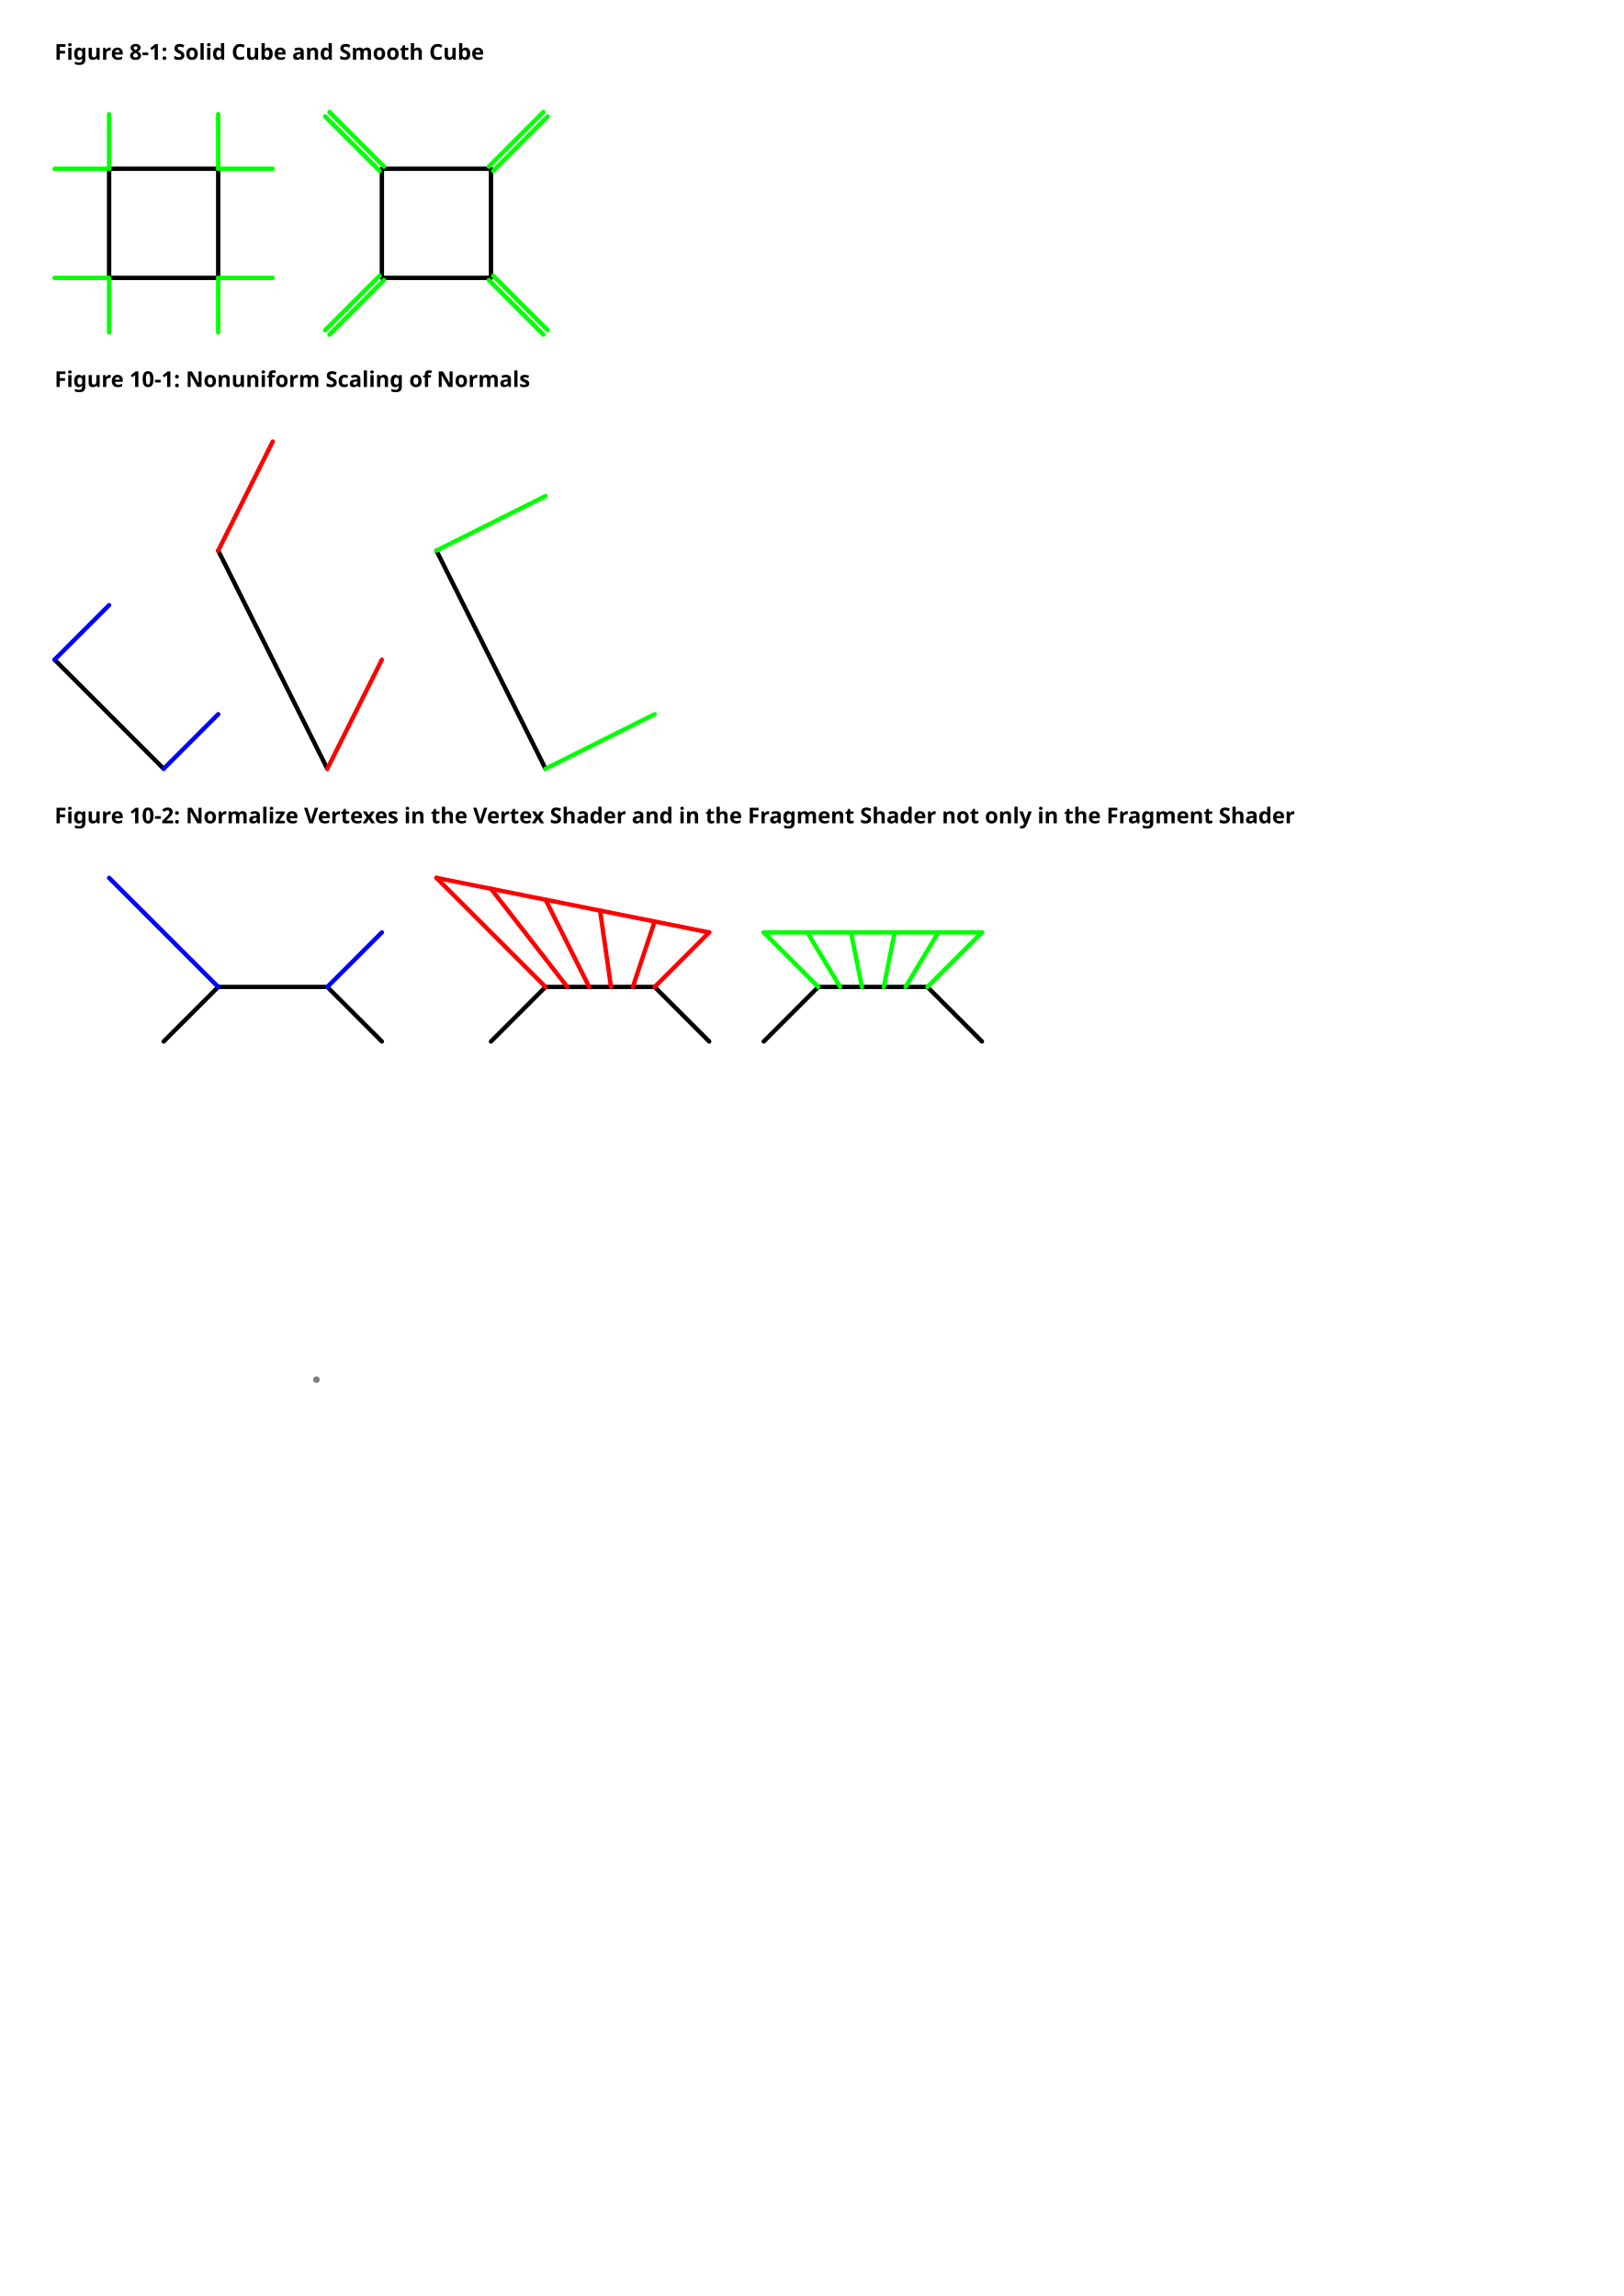
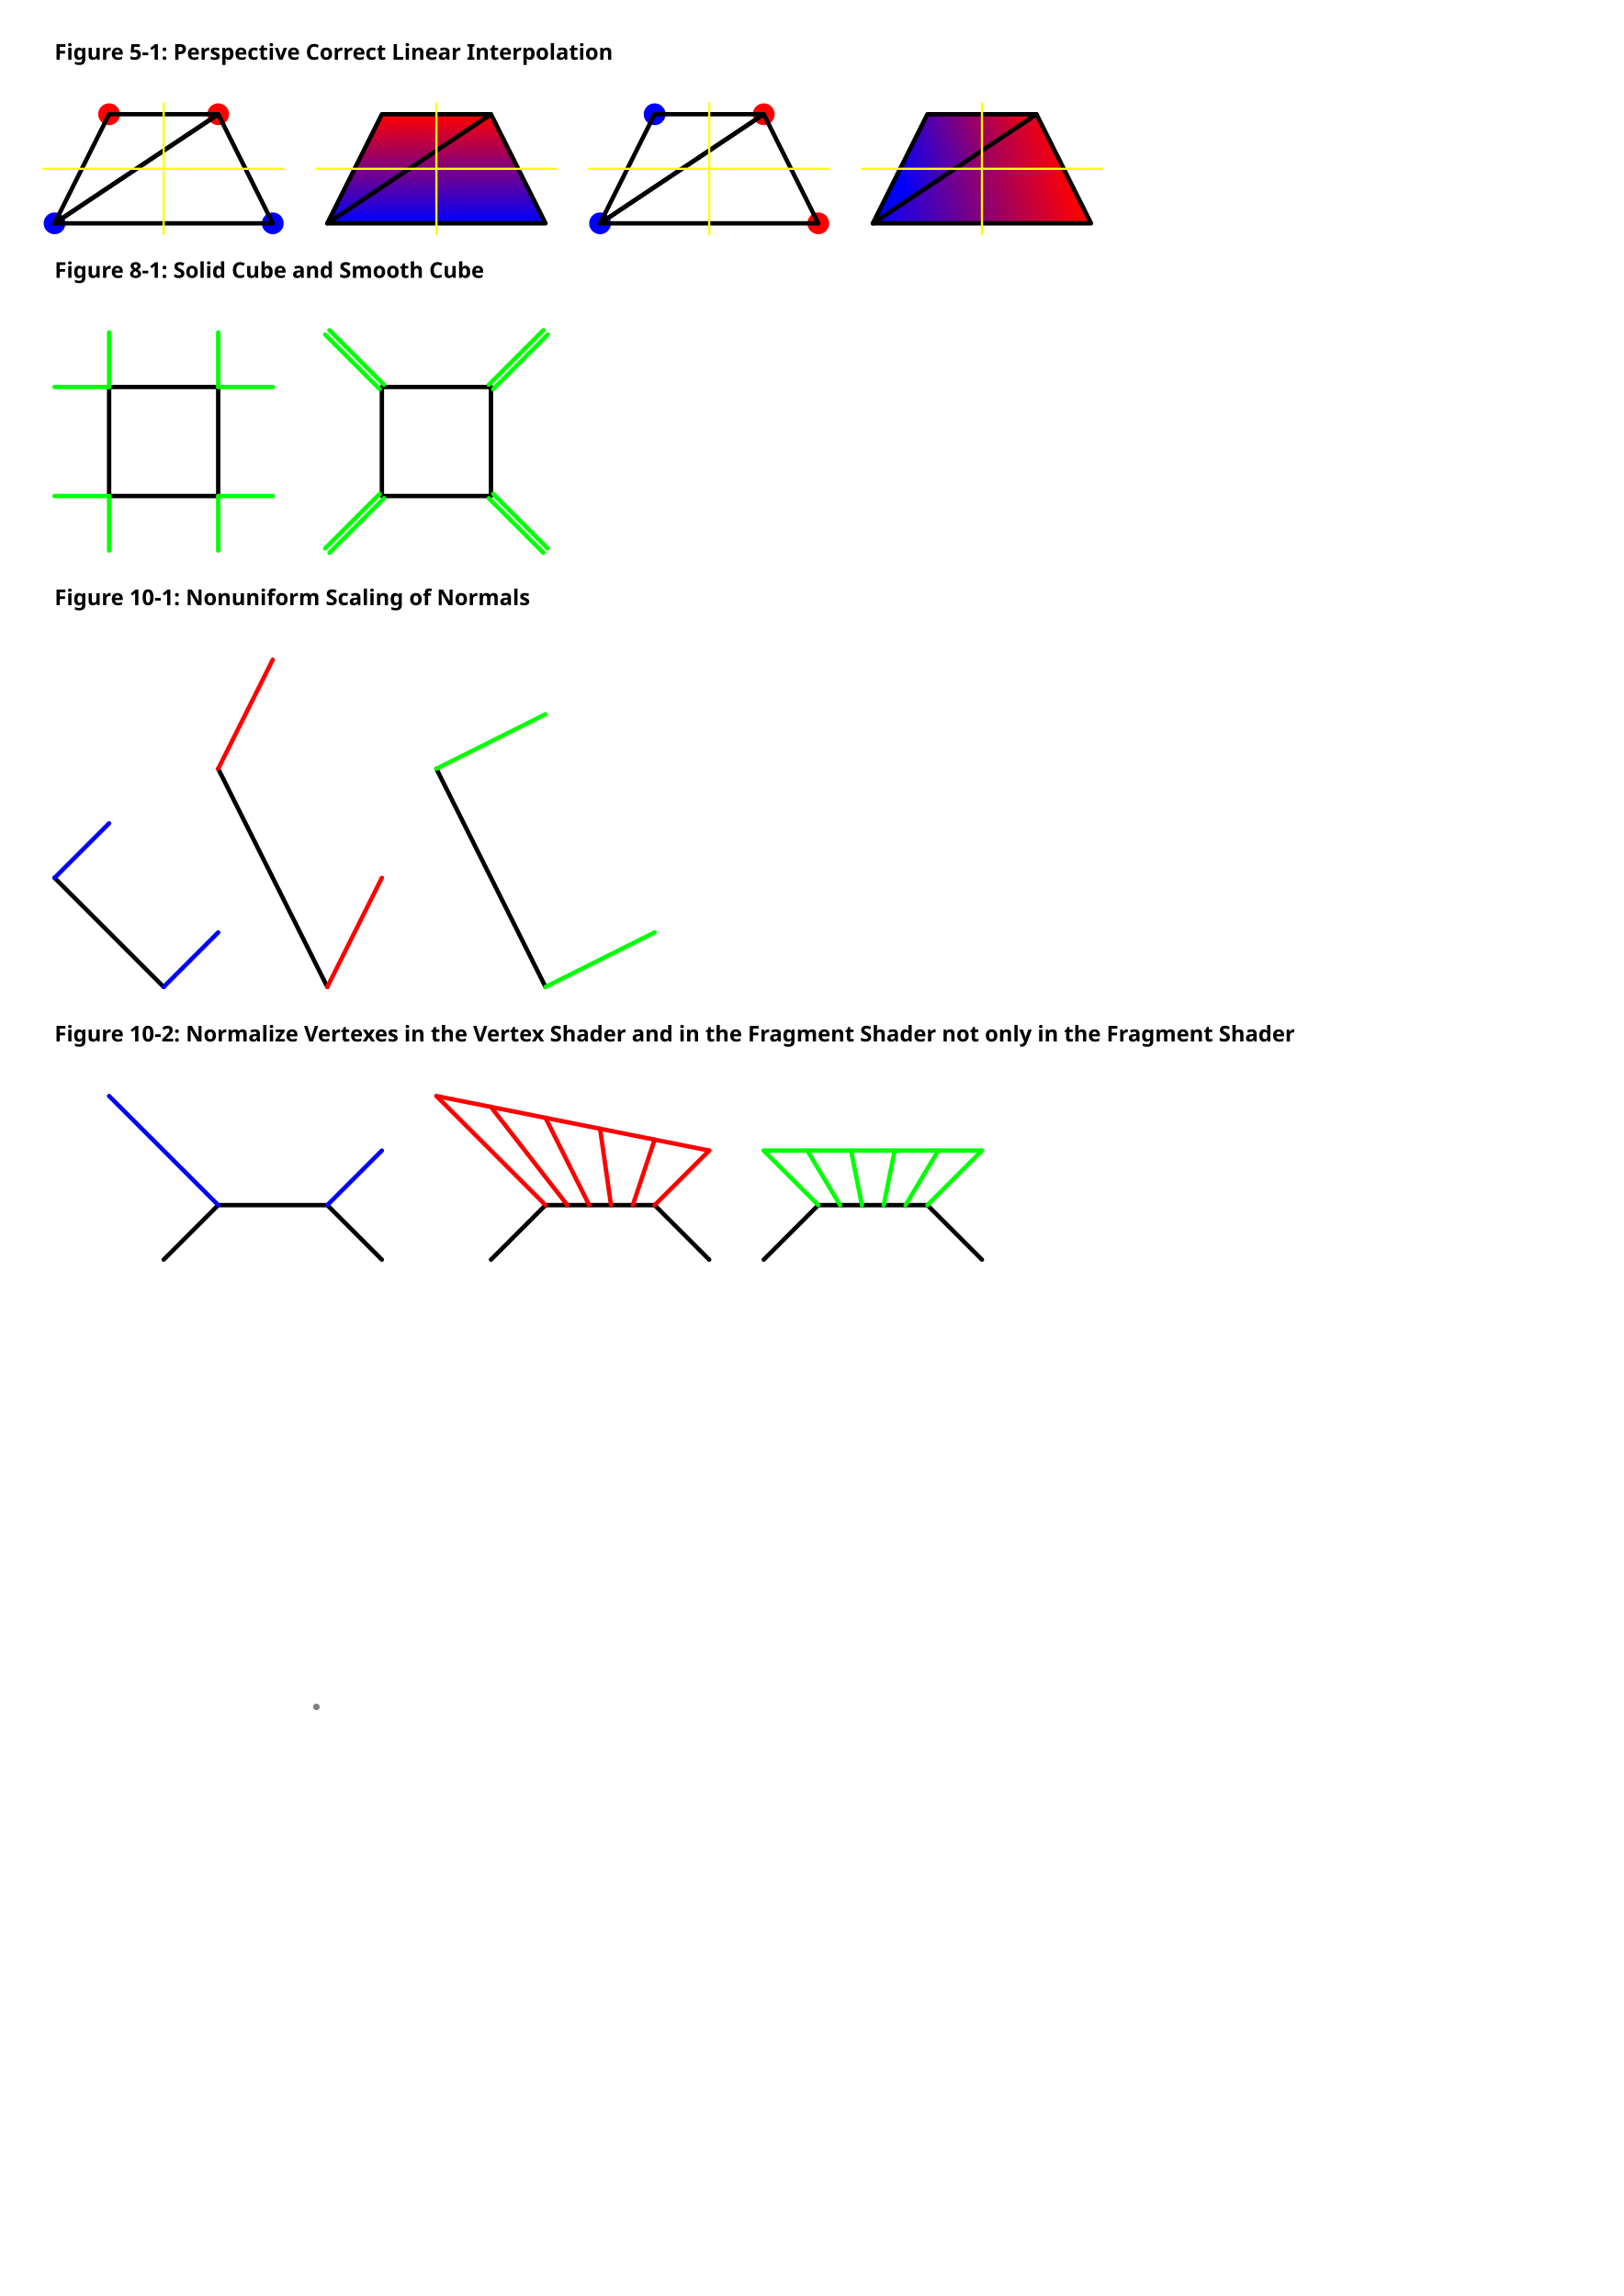
- <svg xmlns="http://www.w3.org/2000/svg" width="744.094" height="1052.362" id="svg2">
+ <svg xmlns="http://www.w3.org/2000/svg" xmlns:xlink="http://www.w3.org/1999/xlink" width="744.094" height="1052.362" id="svg2">
  <defs id="defs4">
-     </defs>
+     <linearGradient id="linearGradient3240">
+       <stop style="stop-color:#ff0000;stop-opacity:1;" offset="0" id="stop3242" />
+       <stop style="stop-color:#0000ff;stop-opacity:1;" offset="1" id="stop3244" />
+     </linearGradient>
+     <linearGradient xlink:href="#linearGradient3240" id="linearGradient3280" x1="200" y1="52.362" x2="200" y2="102.362" gradientUnits="userSpaceOnUse" />
+     <linearGradient xlink:href="#linearGradient3240" id="linearGradient3288" x1="200" y1="52.362" x2="200" y2="102.362" gradientUnits="userSpaceOnUse" />
+     <linearGradient xlink:href="#linearGradient3240" id="linearGradient3306" x1="475" y1="52.362" x2="410" y2="77.362" gradientUnits="userSpaceOnUse" />
+     <linearGradient xlink:href="#linearGradient3240" id="linearGradient3312" x1="490" y1="77.362" x2="400" y2="102.362" gradientUnits="userSpaceOnUse" />
+   </defs>
  <g id="layer1">
-     <path style="fill:none;fill-rule:evenodd;stroke:#000000;stroke-width:2;stroke-linecap:round;stroke-linejoin:miter;stroke-miterlimit:4;stroke-dasharray:none;stroke-opacity:1" d="M 25,302.362 L 75,352.362" id="path3454" />
-     <path style="fill:none;fill-rule:evenodd;stroke:#0000ff;stroke-width:2;stroke-linecap:round;stroke-linejoin:miter;stroke-miterlimit:4;stroke-dasharray:none;stroke-opacity:1" d="M 50,277.362 L 25,302.362" id="path3458" />
-     <path id="path6320" d="M 100,252.362 L 150,352.362" style="fill:none;fill-rule:evenodd;stroke:#000000;stroke-width:2;stroke-linecap:round;stroke-linejoin:miter;stroke-miterlimit:4;stroke-dasharray:none;stroke-opacity:1" />
-     <path id="path6322" d="M 125,202.362 L 100,252.362" style="fill:none;fill-rule:evenodd;stroke:#ff0000;stroke-width:2;stroke-linecap:round;stroke-linejoin:miter;stroke-miterlimit:4;stroke-dasharray:none;stroke-opacity:1" />
-     <path id="path6324" d="M 100,327.362 L 75,352.362" style="fill:none;fill-rule:evenodd;stroke:#0000ff;stroke-width:2;stroke-linecap:round;stroke-linejoin:miter;stroke-miterlimit:4;stroke-dasharray:none;stroke-opacity:1" />
-     <path style="fill:none;fill-rule:evenodd;stroke:#ff0000;stroke-width:2;stroke-linecap:round;stroke-linejoin:miter;stroke-miterlimit:4;stroke-dasharray:none;stroke-opacity:1" d="M 175,302.362 L 150,352.362" id="path6326" />
-     <path style="fill:none;fill-rule:evenodd;stroke:#000000;stroke-width:2;stroke-linecap:round;stroke-linejoin:miter;stroke-miterlimit:4;stroke-dasharray:none;stroke-opacity:1" d="M 100,452.362 L 150,452.362" id="path6332" />
-     <path style="fill:none;fill-rule:evenodd;stroke:#000000;stroke-width:2;stroke-linecap:round;stroke-linejoin:miter;stroke-miterlimit:4;stroke-dasharray:none;stroke-opacity:1" d="M 100,452.362 L 75,477.362" id="path6392" />
-     <path style="fill:none;fill-rule:evenodd;stroke:#000000;stroke-width:2;stroke-linecap:round;stroke-linejoin:miter;stroke-miterlimit:4;stroke-dasharray:none;stroke-opacity:1" d="M 150,452.362 L 175,477.362" id="path6394" />
-     <path style="fill:none;fill-rule:evenodd;stroke:#0000ff;stroke-width:2;stroke-linecap:round;stroke-linejoin:miter;stroke-miterlimit:4;stroke-dasharray:none;stroke-opacity:1" d="M 175,427.362 L 150,452.362" id="path6338" />
-     <path id="path6340" d="M 50,402.362 L 100,452.362" style="fill:none;fill-rule:evenodd;stroke:#0000ff;stroke-width:2;stroke-linecap:round;stroke-linejoin:miter;stroke-miterlimit:4;stroke-dasharray:none;stroke-opacity:1" />
-     <path id="path6396" d="M 250,452.362 L 300,452.362" style="fill:none;fill-rule:evenodd;stroke:#000000;stroke-width:2;stroke-linecap:round;stroke-linejoin:miter;stroke-miterlimit:4;stroke-dasharray:none;stroke-opacity:1" />
-     <path id="path6398" d="M 250,452.362 L 225,477.362" style="fill:none;fill-rule:evenodd;stroke:#000000;stroke-width:2;stroke-linecap:round;stroke-linejoin:miter;stroke-miterlimit:4;stroke-dasharray:none;stroke-opacity:1" />
-     <path id="path6400" d="M 300,452.362 L 325,477.362" style="fill:none;fill-rule:evenodd;stroke:#000000;stroke-width:2;stroke-linecap:round;stroke-linejoin:miter;stroke-miterlimit:4;stroke-dasharray:none;stroke-opacity:1" />
-     <path id="path6402" d="M 325,427.362 L 300,452.362" style="fill:none;fill-rule:evenodd;stroke:#ff0000;stroke-width:2;stroke-linecap:round;stroke-linejoin:miter;stroke-miterlimit:4;stroke-dasharray:none;stroke-opacity:1" />
-     <path style="fill:none;fill-rule:evenodd;stroke:#ff0000;stroke-width:2;stroke-linecap:round;stroke-linejoin:miter;stroke-miterlimit:4;stroke-dasharray:none;stroke-opacity:1" d="M 200,402.362 L 250,452.362" id="path6404" />
-     <path style="fill:none;fill-rule:evenodd;stroke:#ff0000;stroke-width:2;stroke-linecap:round;stroke-linejoin:miter;stroke-miterlimit:4;stroke-dasharray:none;stroke-opacity:1" d="M 200,402.362 L 325,427.362" id="path6408" />
-     <path style="fill:none;fill-rule:evenodd;stroke:#ff0000;stroke-width:2;stroke-linecap:round;stroke-linejoin:miter;stroke-miterlimit:4;stroke-dasharray:none;stroke-opacity:1" d="M 260,452.362 L 225,407.362" id="path6410" />
-     <path style="fill:none;fill-rule:evenodd;stroke:#ff0000;stroke-width:2;stroke-linecap:round;stroke-linejoin:miter;stroke-miterlimit:4;stroke-dasharray:none;stroke-opacity:1" d="M 270,452.362 L 250,412.362" id="path6412" />
-     <path style="fill:none;fill-rule:evenodd;stroke:#ff0000;stroke-width:2;stroke-linecap:round;stroke-linejoin:miter;stroke-miterlimit:4;stroke-dasharray:none;stroke-opacity:1" d="M 280,452.362 L 275,417.362" id="path6414" />
-     <path style="fill:none;fill-rule:evenodd;stroke:#ff0000;stroke-width:2;stroke-linecap:round;stroke-linejoin:miter;stroke-miterlimit:4;stroke-dasharray:none;stroke-opacity:1" d="M 290,452.362 L 300,422.362" id="path6416" />
-     <path style="fill:none;fill-rule:evenodd;stroke:#000000;stroke-width:2;stroke-linecap:round;stroke-linejoin:miter;stroke-miterlimit:4;stroke-dasharray:none;stroke-opacity:1" d="M 200,252.362 L 250,352.362" id="path6418" />
-     <path style="fill:none;fill-rule:evenodd;stroke:#00ff00;stroke-width:2;stroke-linecap:round;stroke-linejoin:miter;stroke-miterlimit:4;stroke-dasharray:none;stroke-opacity:1" d="M 250,227.362 L 200,252.362" id="path6420" />
-     <path id="path6422" d="M 300,327.362 L 250,352.362" style="fill:none;fill-rule:evenodd;stroke:#00ff00;stroke-width:2;stroke-linecap:round;stroke-linejoin:miter;stroke-miterlimit:4;stroke-dasharray:none;stroke-opacity:1" />
-     <path id="path6424" d="M 375,452.362 L 425,452.362" style="fill:none;fill-rule:evenodd;stroke:#000000;stroke-width:2;stroke-linecap:round;stroke-linejoin:miter;stroke-miterlimit:4;stroke-dasharray:none;stroke-opacity:1" />
-     <path id="path6426" d="M 375,452.362 L 350,477.362" style="fill:none;fill-rule:evenodd;stroke:#000000;stroke-width:2;stroke-linecap:round;stroke-linejoin:miter;stroke-miterlimit:4;stroke-dasharray:none;stroke-opacity:1" />
-     <path id="path6428" d="M 425,452.362 L 450,477.362" style="fill:none;fill-rule:evenodd;stroke:#000000;stroke-width:2;stroke-linecap:round;stroke-linejoin:miter;stroke-miterlimit:4;stroke-dasharray:none;stroke-opacity:1" />
-     <path id="path6430" d="M 450,427.362 L 425,452.362" style="fill:none;fill-rule:evenodd;stroke:#00ff00;stroke-width:2;stroke-linecap:round;stroke-linejoin:miter;stroke-miterlimit:4;stroke-dasharray:none;stroke-opacity:1" />
-     <path style="fill:none;fill-rule:evenodd;stroke:#00ff00;stroke-width:2;stroke-linecap:round;stroke-linejoin:miter;stroke-miterlimit:4;stroke-dasharray:none;stroke-opacity:1" d="M 350,427.362 L 375,452.362" id="path6432" />
-     <path style="fill:none;fill-rule:evenodd;stroke:#00ff00;stroke-width:2;stroke-linecap:round;stroke-linejoin:miter;stroke-miterlimit:4;stroke-dasharray:none;stroke-opacity:1" d="M 415,452.362 L 430,427.362" id="path6448" />
-     <path style="fill:none;fill-rule:evenodd;stroke:#00ff00;stroke-width:2;stroke-linecap:round;stroke-linejoin:miter;stroke-miterlimit:4;stroke-dasharray:none;stroke-opacity:1" d="M 405,452.362 L 410,427.362" id="path6450" />
-     <path style="fill:none;fill-rule:evenodd;stroke:#00ff00;stroke-width:2;stroke-linecap:round;stroke-linejoin:miter;stroke-miterlimit:4;stroke-dasharray:none;stroke-opacity:1" d="M 395,452.362 L 390,427.362" id="path6452" />
-     <path style="fill:none;fill-rule:evenodd;stroke:#00ff00;stroke-width:2;stroke-linecap:round;stroke-linejoin:miter;stroke-miterlimit:4;stroke-dasharray:none;stroke-opacity:1" d="M 370,427.362 L 385,452.362" id="path6454" />
-     <path style="opacity:0.5;fill:none;fill-opacity:1;stroke:#000000;stroke-width:3;stroke-linecap:round;stroke-linejoin:round;stroke-miterlimit:4;stroke-dasharray:none;stroke-opacity:1" id="path6558" d="M 145,407.362 A 0,0 0 0 1 145,407.362 L 145,407.362 z" transform="translate(0,225)" />
-     <path style="fill:none;fill-rule:evenodd;stroke:#00ff00;stroke-width:2;stroke-linecap:round;stroke-linejoin:miter;stroke-miterlimit:4;stroke-dasharray:none;stroke-opacity:1" d="M 350,427.362 L 450,427.362" id="path3193" />
-     <text xml:space="preserve" style="font-size:10px;font-style:normal;font-variant:normal;font-weight:bold;font-stretch:normal;text-align:start;line-height:125%;writing-mode:lr-tb;text-anchor:start;fill:#000000;fill-opacity:1;stroke:none;stroke-width:1px;stroke-linecap:butt;stroke-linejoin:miter;stroke-opacity:1;font-family:Verdana;-inkscape-font-specification:Verdana Bold" x="25" y="177.362" id="text2423">
-       <tspan id="tspan2425" x="25" y="177.362" style="font-size:10px;font-style:normal;font-variant:normal;font-weight:bold;font-stretch:normal;text-align:start;line-height:125%;writing-mode:lr-tb;text-anchor:start;font-family:Verdana;-inkscape-font-specification:Verdana Bold">Figure 10-1: Nonuniform Scaling of Normals</tspan>
+     <path style="fill:none;fill-rule:evenodd;stroke:#000000;stroke-width:2;stroke-linecap:round;stroke-linejoin:miter;stroke-miterlimit:4;stroke-dasharray:none;stroke-opacity:1" d="M 25,402.362 L 75,452.362" id="path3454" />
+     <path style="fill:none;fill-rule:evenodd;stroke:#0000ff;stroke-width:2;stroke-linecap:round;stroke-linejoin:miter;stroke-miterlimit:4;stroke-dasharray:none;stroke-opacity:1" d="M 50,377.362 L 25,402.362" id="path3458" />
+     <path id="path6320" d="M 100,352.362 L 150,452.362" style="fill:none;fill-rule:evenodd;stroke:#000000;stroke-width:2;stroke-linecap:round;stroke-linejoin:miter;stroke-miterlimit:4;stroke-dasharray:none;stroke-opacity:1" />
+     <path id="path6322" d="M 125,302.362 L 100,352.362" style="fill:none;fill-rule:evenodd;stroke:#ff0000;stroke-width:2;stroke-linecap:round;stroke-linejoin:miter;stroke-miterlimit:4;stroke-dasharray:none;stroke-opacity:1" />
+     <path id="path6324" d="M 100,427.362 L 75,452.362" style="fill:none;fill-rule:evenodd;stroke:#0000ff;stroke-width:2;stroke-linecap:round;stroke-linejoin:miter;stroke-miterlimit:4;stroke-dasharray:none;stroke-opacity:1" />
+     <path style="fill:none;fill-rule:evenodd;stroke:#ff0000;stroke-width:2;stroke-linecap:round;stroke-linejoin:miter;stroke-miterlimit:4;stroke-dasharray:none;stroke-opacity:1" d="M 175,402.362 L 150,452.362" id="path6326" />
+     <path style="fill:none;fill-rule:evenodd;stroke:#000000;stroke-width:2;stroke-linecap:round;stroke-linejoin:miter;stroke-miterlimit:4;stroke-dasharray:none;stroke-opacity:1" d="M 100,552.362 L 150,552.362" id="path6332" />
+     <path style="fill:none;fill-rule:evenodd;stroke:#000000;stroke-width:2;stroke-linecap:round;stroke-linejoin:miter;stroke-miterlimit:4;stroke-dasharray:none;stroke-opacity:1" d="M 100,552.362 L 75,577.362" id="path6392" />
+     <path style="fill:none;fill-rule:evenodd;stroke:#000000;stroke-width:2;stroke-linecap:round;stroke-linejoin:miter;stroke-miterlimit:4;stroke-dasharray:none;stroke-opacity:1" d="M 150,552.362 L 175,577.362" id="path6394" />
+     <path style="fill:none;fill-rule:evenodd;stroke:#0000ff;stroke-width:2;stroke-linecap:round;stroke-linejoin:miter;stroke-miterlimit:4;stroke-dasharray:none;stroke-opacity:1" d="M 175,527.362 L 150,552.362" id="path6338" />
+     <path id="path6340" d="M 50,502.362 L 100,552.362" style="fill:none;fill-rule:evenodd;stroke:#0000ff;stroke-width:2;stroke-linecap:round;stroke-linejoin:miter;stroke-miterlimit:4;stroke-dasharray:none;stroke-opacity:1" />
+     <path id="path6396" d="M 250,552.362 L 300,552.362" style="fill:none;fill-rule:evenodd;stroke:#000000;stroke-width:2;stroke-linecap:round;stroke-linejoin:miter;stroke-miterlimit:4;stroke-dasharray:none;stroke-opacity:1" />
+     <path id="path6398" d="M 250,552.362 L 225,577.362" style="fill:none;fill-rule:evenodd;stroke:#000000;stroke-width:2;stroke-linecap:round;stroke-linejoin:miter;stroke-miterlimit:4;stroke-dasharray:none;stroke-opacity:1" />
+     <path id="path6400" d="M 300,552.362 L 325,577.362" style="fill:none;fill-rule:evenodd;stroke:#000000;stroke-width:2;stroke-linecap:round;stroke-linejoin:miter;stroke-miterlimit:4;stroke-dasharray:none;stroke-opacity:1" />
+     <path id="path6402" d="M 325,527.362 L 300,552.362" style="fill:none;fill-rule:evenodd;stroke:#ff0000;stroke-width:2;stroke-linecap:round;stroke-linejoin:miter;stroke-miterlimit:4;stroke-dasharray:none;stroke-opacity:1" />
+     <path style="fill:none;fill-rule:evenodd;stroke:#ff0000;stroke-width:2;stroke-linecap:round;stroke-linejoin:miter;stroke-miterlimit:4;stroke-dasharray:none;stroke-opacity:1" d="M 200,502.362 L 250,552.362" id="path6404" />
+     <path style="fill:none;fill-rule:evenodd;stroke:#ff0000;stroke-width:2;stroke-linecap:round;stroke-linejoin:miter;stroke-miterlimit:4;stroke-dasharray:none;stroke-opacity:1" d="M 200,502.362 L 325,527.362" id="path6408" />
+     <path style="fill:none;fill-rule:evenodd;stroke:#ff0000;stroke-width:2;stroke-linecap:round;stroke-linejoin:miter;stroke-miterlimit:4;stroke-dasharray:none;stroke-opacity:1" d="M 260,552.362 L 225,507.362" id="path6410" />
+     <path style="fill:none;fill-rule:evenodd;stroke:#ff0000;stroke-width:2;stroke-linecap:round;stroke-linejoin:miter;stroke-miterlimit:4;stroke-dasharray:none;stroke-opacity:1" d="M 270,552.362 L 250,512.362" id="path6412" />
+     <path style="fill:none;fill-rule:evenodd;stroke:#ff0000;stroke-width:2;stroke-linecap:round;stroke-linejoin:miter;stroke-miterlimit:4;stroke-dasharray:none;stroke-opacity:1" d="M 280,552.362 L 275,517.362" id="path6414" />
+     <path style="fill:none;fill-rule:evenodd;stroke:#ff0000;stroke-width:2;stroke-linecap:round;stroke-linejoin:miter;stroke-miterlimit:4;stroke-dasharray:none;stroke-opacity:1" d="M 290,552.362 L 300,522.362" id="path6416" />
+     <path style="fill:none;fill-rule:evenodd;stroke:#000000;stroke-width:2;stroke-linecap:round;stroke-linejoin:miter;stroke-miterlimit:4;stroke-dasharray:none;stroke-opacity:1" d="M 200,352.362 L 250,452.362" id="path6418" />
+     <path style="fill:none;fill-rule:evenodd;stroke:#00ff00;stroke-width:2;stroke-linecap:round;stroke-linejoin:miter;stroke-miterlimit:4;stroke-dasharray:none;stroke-opacity:1" d="M 250,327.362 L 200,352.362" id="path6420" />
+     <path id="path6422" d="M 300,427.362 L 250,452.362" style="fill:none;fill-rule:evenodd;stroke:#00ff00;stroke-width:2;stroke-linecap:round;stroke-linejoin:miter;stroke-miterlimit:4;stroke-dasharray:none;stroke-opacity:1" />
+     <path id="path6424" d="M 375,552.362 L 425,552.362" style="fill:none;fill-rule:evenodd;stroke:#000000;stroke-width:2;stroke-linecap:round;stroke-linejoin:miter;stroke-miterlimit:4;stroke-dasharray:none;stroke-opacity:1" />
+     <path id="path6426" d="M 375,552.362 L 350,577.362" style="fill:none;fill-rule:evenodd;stroke:#000000;stroke-width:2;stroke-linecap:round;stroke-linejoin:miter;stroke-miterlimit:4;stroke-dasharray:none;stroke-opacity:1" />
+     <path id="path6428" d="M 425,552.362 L 450,577.362" style="fill:none;fill-rule:evenodd;stroke:#000000;stroke-width:2;stroke-linecap:round;stroke-linejoin:miter;stroke-miterlimit:4;stroke-dasharray:none;stroke-opacity:1" />
+     <path id="path6430" d="M 450,527.362 L 425,552.362" style="fill:none;fill-rule:evenodd;stroke:#00ff00;stroke-width:2;stroke-linecap:round;stroke-linejoin:miter;stroke-miterlimit:4;stroke-dasharray:none;stroke-opacity:1" />
+     <path style="fill:none;fill-rule:evenodd;stroke:#00ff00;stroke-width:2;stroke-linecap:round;stroke-linejoin:miter;stroke-miterlimit:4;stroke-dasharray:none;stroke-opacity:1" d="M 350,527.362 L 375,552.362" id="path6432" />
+     <path style="fill:none;fill-rule:evenodd;stroke:#00ff00;stroke-width:2;stroke-linecap:round;stroke-linejoin:miter;stroke-miterlimit:4;stroke-dasharray:none;stroke-opacity:1" d="M 415,552.362 L 430,527.362" id="path6448" />
+     <path style="fill:none;fill-rule:evenodd;stroke:#00ff00;stroke-width:2;stroke-linecap:round;stroke-linejoin:miter;stroke-miterlimit:4;stroke-dasharray:none;stroke-opacity:1" d="M 405,552.362 L 410,527.362" id="path6450" />
+     <path style="fill:none;fill-rule:evenodd;stroke:#00ff00;stroke-width:2;stroke-linecap:round;stroke-linejoin:miter;stroke-miterlimit:4;stroke-dasharray:none;stroke-opacity:1" d="M 395,552.362 L 390,527.362" id="path6452" />
+     <path style="fill:none;fill-rule:evenodd;stroke:#00ff00;stroke-width:2;stroke-linecap:round;stroke-linejoin:miter;stroke-miterlimit:4;stroke-dasharray:none;stroke-opacity:1" d="M 370,527.362 L 385,552.362" id="path6454" />
+     <path style="opacity:0.5;fill:none;fill-opacity:1;stroke:#000000;stroke-width:3;stroke-linecap:round;stroke-linejoin:round;stroke-miterlimit:4;stroke-dasharray:none;stroke-opacity:1" id="path6558" d="M 145,407.362 A 0,0 0 0 1 145,407.362 L 145,407.362 z" transform="translate(0,375)" />
+     <path style="fill:none;fill-rule:evenodd;stroke:#00ff00;stroke-width:2;stroke-linecap:round;stroke-linejoin:miter;stroke-miterlimit:4;stroke-dasharray:none;stroke-opacity:1" d="M 350,527.362 L 450,527.362" id="path3193" />
+     <text xml:space="preserve" style="font-size:10px;font-style:normal;font-variant:normal;font-weight:bold;font-stretch:normal;text-align:start;line-height:125%;writing-mode:lr-tb;text-anchor:start;fill:#000000;fill-opacity:1;stroke:none;stroke-width:1px;stroke-linecap:butt;stroke-linejoin:miter;stroke-opacity:1;font-family:Verdana;-inkscape-font-specification:Verdana Bold" x="25" y="277.362" id="text2423">
+       <tspan id="tspan2425" x="25" y="277.362" style="font-size:10px;font-style:normal;font-variant:normal;font-weight:bold;font-stretch:normal;text-align:start;line-height:125%;writing-mode:lr-tb;text-anchor:start;font-family:Verdana;-inkscape-font-specification:Verdana Bold">Figure 10-1: Nonuniform Scaling of Normals</tspan>
    </text>
-     <text xml:space="preserve" style="font-size:10px;font-style:normal;font-variant:normal;font-weight:bold;font-stretch:normal;text-align:start;line-height:125%;writing-mode:lr-tb;text-anchor:start;fill:#000000;fill-opacity:1;stroke:none;stroke-width:1px;stroke-linecap:butt;stroke-linejoin:miter;stroke-opacity:1;font-family:Verdana;-inkscape-font-specification:Verdana Bold" x="25" y="377.362" id="text2427">
-       <tspan id="tspan2429" x="25" y="377.362">Figure 10-2: Normalize Vertexes in the Vertex Shader and in the Fragment Shader not only in the Fragment Shader</tspan>
+     <text xml:space="preserve" style="font-size:10px;font-style:normal;font-variant:normal;font-weight:bold;font-stretch:normal;text-align:start;line-height:125%;writing-mode:lr-tb;text-anchor:start;fill:#000000;fill-opacity:1;stroke:none;stroke-width:1px;stroke-linecap:butt;stroke-linejoin:miter;stroke-opacity:1;font-family:Verdana;-inkscape-font-specification:Verdana Bold" x="25" y="477.362" id="text2427">
+       <tspan id="tspan2429" x="25" y="477.362">Figure 10-2: Normalize Vertexes in the Vertex Shader and in the Fragment Shader not only in the Fragment Shader</tspan>
    </text>
-     <text xml:space="preserve" style="font-size:10px;font-style:normal;font-variant:normal;font-weight:bold;font-stretch:normal;text-align:start;line-height:125%;writing-mode:lr-tb;text-anchor:start;fill:#000000;fill-opacity:1;stroke:none;stroke-width:1px;stroke-linecap:butt;stroke-linejoin:miter;stroke-opacity:1;font-family:Verdana;-inkscape-font-specification:Verdana Bold" x="25" y="27.362" id="text2419">
-       <tspan id="tspan2421" x="25" y="27.362" style="font-size:10px;font-style:normal;font-variant:normal;font-weight:bold;font-stretch:normal;text-align:start;line-height:125%;writing-mode:lr-tb;text-anchor:start;font-family:Verdana;-inkscape-font-specification:Verdana Bold">Figure 8-1: Solid Cube and Smooth Cube</tspan>
+     <text xml:space="preserve" style="font-size:10px;font-style:normal;font-variant:normal;font-weight:bold;font-stretch:normal;text-align:start;line-height:125%;writing-mode:lr-tb;text-anchor:start;fill:#000000;fill-opacity:1;stroke:none;stroke-width:1px;stroke-linecap:butt;stroke-linejoin:miter;stroke-opacity:1;font-family:Verdana;-inkscape-font-specification:Verdana Bold" x="25" y="127.362" id="text2419">
+       <tspan id="tspan2421" x="25" y="127.362" style="font-size:10px;font-style:normal;font-variant:normal;font-weight:bold;font-stretch:normal;text-align:start;line-height:125%;writing-mode:lr-tb;text-anchor:start;font-family:Verdana;-inkscape-font-specification:Verdana Bold">Figure 8-1: Solid Cube and Smooth Cube</tspan>
    </text>
-     <path style="fill:none;fill-rule:evenodd;stroke:#000000;stroke-width:2;stroke-linecap:butt;stroke-linejoin:round;stroke-miterlimit:4;stroke-dasharray:none;stroke-opacity:1" d="M 50,77.362 L 50,127.362 L 100,127.362 L 100,77.362 L 50,77.362 z" id="path2425" />
-     <path style="fill:none;fill-rule:evenodd;stroke:#00ff00;stroke-width:2;stroke-linecap:round;stroke-linejoin:miter;stroke-opacity:1;stroke-miterlimit:4;stroke-dasharray:none" d="M 50,52.362 L 50,77.362" id="path2427" />
-     <path style="fill:none;fill-rule:evenodd;stroke:#00ff00;stroke-width:2;stroke-linecap:round;stroke-linejoin:miter;stroke-opacity:1;stroke-miterlimit:4;stroke-dasharray:none" d="M 25,77.362 L 50,77.362" id="path2429" />
-     <path style="fill:none;fill-rule:evenodd;stroke:#00ff00;stroke-width:2;stroke-linecap:round;stroke-linejoin:miter;stroke-opacity:1;stroke-miterlimit:4;stroke-dasharray:none" d="M 100,127.362 L 100,152.362" id="path2433" />
-     <path style="fill:none;fill-rule:evenodd;stroke:#00ff00;stroke-width:2;stroke-linecap:round;stroke-linejoin:miter;stroke-opacity:1;stroke-miterlimit:4;stroke-dasharray:none" d="M 125,127.362 L 100,127.362" id="path2435" />
-     <path style="fill:none;fill-rule:evenodd;stroke:#00ff00;stroke-width:2;stroke-linecap:round;stroke-linejoin:miter;stroke-opacity:1;stroke-miterlimit:4;stroke-dasharray:none" d="M 100,77.362 L 125,77.362" id="path2437" />
-     <path style="fill:none;fill-rule:evenodd;stroke:#00ff00;stroke-width:2;stroke-linecap:round;stroke-linejoin:miter;stroke-opacity:1;stroke-miterlimit:4;stroke-dasharray:none" d="M 100,52.362 L 100,77.362" id="path2439" />
-     <path style="fill:none;fill-rule:evenodd;stroke:#000000;stroke-width:2;stroke-linecap:butt;stroke-linejoin:round;stroke-miterlimit:4;stroke-dasharray:none;stroke-opacity:1" d="M 175,77.362 L 175,127.362 L 225,127.362 L 225,77.362 L 175,77.362 z" id="path3211" />
-     <path style="fill:none;fill-rule:evenodd;stroke:#00ff00;stroke-width:2;stroke-linecap:round;stroke-linejoin:miter;stroke-miterlimit:4;stroke-dasharray:none;stroke-opacity:1" d="M 151,51.362 L 176,76.362" id="path3213" />
-     <path style="fill:none;fill-rule:evenodd;stroke:#00ff00;stroke-width:2;stroke-linecap:round;stroke-linejoin:miter;stroke-miterlimit:4;stroke-dasharray:none;stroke-opacity:1" d="M 226,126.362 L 251,151.362" id="path3219" />
-     <path style="fill:none;fill-rule:evenodd;stroke:#00ff00;stroke-width:2;stroke-linecap:round;stroke-linejoin:miter;stroke-miterlimit:4;stroke-dasharray:none;stroke-opacity:1" d="M 249,51.362 L 224,76.362" id="path3225" />
-     <path id="path3227" d="M 50,127.362 L 50,152.362" style="fill:none;fill-rule:evenodd;stroke:#00ff00;stroke-width:2;stroke-linecap:round;stroke-linejoin:miter;stroke-miterlimit:4;stroke-dasharray:none;stroke-opacity:1" />
-     <path id="path3229" d="M 50,127.362 L 25,127.362" style="fill:none;fill-rule:evenodd;stroke:#00ff00;stroke-width:2;stroke-linecap:round;stroke-linejoin:miter;stroke-miterlimit:4;stroke-dasharray:none;stroke-opacity:1" />
-     <path id="path3231" d="M 176,128.362 L 151,153.362" style="fill:none;fill-rule:evenodd;stroke:#00ff00;stroke-width:2;stroke-linecap:round;stroke-linejoin:miter;stroke-miterlimit:4;stroke-dasharray:none;stroke-opacity:1" />
-     <path id="path3233" d="M 224,128.362 L 249,153.362" style="fill:none;fill-rule:evenodd;stroke:#00ff00;stroke-width:2;stroke-linecap:round;stroke-linejoin:miter;stroke-miterlimit:4;stroke-dasharray:none;stroke-opacity:1" />
-     <path id="path3235" d="M 251,53.362 L 226,78.362" style="fill:none;fill-rule:evenodd;stroke:#00ff00;stroke-width:2;stroke-linecap:round;stroke-linejoin:miter;stroke-miterlimit:4;stroke-dasharray:none;stroke-opacity:1" />
-     <path id="path3237" d="M 149,53.362 L 174,78.362" style="fill:none;fill-rule:evenodd;stroke:#00ff00;stroke-width:2;stroke-linecap:round;stroke-linejoin:miter;stroke-miterlimit:4;stroke-dasharray:none;stroke-opacity:1" />
-     <path style="fill:none;fill-rule:evenodd;stroke:#00ff00;stroke-width:2;stroke-linecap:round;stroke-linejoin:miter;stroke-miterlimit:4;stroke-dasharray:none;stroke-opacity:1" d="M 174,126.362 L 149,151.362" id="path3239" />
+     <path style="fill:none;fill-rule:evenodd;stroke:#000000;stroke-width:2;stroke-linecap:butt;stroke-linejoin:round;stroke-miterlimit:4;stroke-dasharray:none;stroke-opacity:1" d="M 50,177.362 L 50,227.362 L 100,227.362 L 100,177.362 L 50,177.362 z" id="path2425" />
+     <path style="fill:none;fill-rule:evenodd;stroke:#00ff00;stroke-width:2;stroke-linecap:round;stroke-linejoin:miter;stroke-miterlimit:4;stroke-dasharray:none;stroke-opacity:1" d="M 50,152.362 L 50,177.362" id="path2427" />
+     <path style="fill:none;fill-rule:evenodd;stroke:#00ff00;stroke-width:2;stroke-linecap:round;stroke-linejoin:miter;stroke-miterlimit:4;stroke-dasharray:none;stroke-opacity:1" d="M 25,177.362 L 50,177.362" id="path2429" />
+     <path style="fill:none;fill-rule:evenodd;stroke:#00ff00;stroke-width:2;stroke-linecap:round;stroke-linejoin:miter;stroke-miterlimit:4;stroke-dasharray:none;stroke-opacity:1" d="M 100,227.362 L 100,252.362" id="path2433" />
+     <path style="fill:none;fill-rule:evenodd;stroke:#00ff00;stroke-width:2;stroke-linecap:round;stroke-linejoin:miter;stroke-miterlimit:4;stroke-dasharray:none;stroke-opacity:1" d="M 125,227.362 L 100,227.362" id="path2435" />
+     <path style="fill:none;fill-rule:evenodd;stroke:#00ff00;stroke-width:2;stroke-linecap:round;stroke-linejoin:miter;stroke-miterlimit:4;stroke-dasharray:none;stroke-opacity:1" d="M 100,177.362 L 125,177.362" id="path2437" />
+     <path style="fill:none;fill-rule:evenodd;stroke:#00ff00;stroke-width:2;stroke-linecap:round;stroke-linejoin:miter;stroke-miterlimit:4;stroke-dasharray:none;stroke-opacity:1" d="M 100,152.362 L 100,177.362" id="path2439" />
+     <path style="fill:none;fill-rule:evenodd;stroke:#000000;stroke-width:2;stroke-linecap:butt;stroke-linejoin:round;stroke-miterlimit:4;stroke-dasharray:none;stroke-opacity:1" d="M 175,177.362 L 175,227.362 L 225,227.362 L 225,177.362 L 175,177.362 z" id="path3211" />
+     <path style="fill:none;fill-rule:evenodd;stroke:#00ff00;stroke-width:2;stroke-linecap:round;stroke-linejoin:miter;stroke-miterlimit:4;stroke-dasharray:none;stroke-opacity:1" d="M 151,151.362 L 176,176.362" id="path3213" />
+     <path style="fill:none;fill-rule:evenodd;stroke:#00ff00;stroke-width:2;stroke-linecap:round;stroke-linejoin:miter;stroke-miterlimit:4;stroke-dasharray:none;stroke-opacity:1" d="M 226,226.362 L 251,251.362" id="path3219" />
+     <path style="fill:none;fill-rule:evenodd;stroke:#00ff00;stroke-width:2;stroke-linecap:round;stroke-linejoin:miter;stroke-miterlimit:4;stroke-dasharray:none;stroke-opacity:1" d="M 249,151.362 L 224,176.362" id="path3225" />
+     <path id="path3227" d="M 50,227.362 L 50,252.362" style="fill:none;fill-rule:evenodd;stroke:#00ff00;stroke-width:2;stroke-linecap:round;stroke-linejoin:miter;stroke-miterlimit:4;stroke-dasharray:none;stroke-opacity:1" />
+     <path id="path3229" d="M 50,227.362 L 25,227.362" style="fill:none;fill-rule:evenodd;stroke:#00ff00;stroke-width:2;stroke-linecap:round;stroke-linejoin:miter;stroke-miterlimit:4;stroke-dasharray:none;stroke-opacity:1" />
+     <path id="path3231" d="M 176,228.362 L 151,253.362" style="fill:none;fill-rule:evenodd;stroke:#00ff00;stroke-width:2;stroke-linecap:round;stroke-linejoin:miter;stroke-miterlimit:4;stroke-dasharray:none;stroke-opacity:1" />
+     <path id="path3233" d="M 224,228.362 L 249,253.362" style="fill:none;fill-rule:evenodd;stroke:#00ff00;stroke-width:2;stroke-linecap:round;stroke-linejoin:miter;stroke-miterlimit:4;stroke-dasharray:none;stroke-opacity:1" />
+     <path id="path3235" d="M 251,153.362 L 226,178.362" style="fill:none;fill-rule:evenodd;stroke:#00ff00;stroke-width:2;stroke-linecap:round;stroke-linejoin:miter;stroke-miterlimit:4;stroke-dasharray:none;stroke-opacity:1" />
+     <path id="path3237" d="M 149,153.362 L 174,178.362" style="fill:none;fill-rule:evenodd;stroke:#00ff00;stroke-width:2;stroke-linecap:round;stroke-linejoin:miter;stroke-miterlimit:4;stroke-dasharray:none;stroke-opacity:1" />
+     <path style="fill:none;fill-rule:evenodd;stroke:#00ff00;stroke-width:2;stroke-linecap:round;stroke-linejoin:miter;stroke-miterlimit:4;stroke-dasharray:none;stroke-opacity:1" d="M 174,226.362 L 149,251.362" id="path3239" />
+     <text id="text2439" y="27.362" x="25" style="font-size:10px;font-style:normal;font-variant:normal;font-weight:bold;font-stretch:normal;text-align:start;line-height:125%;writing-mode:lr-tb;text-anchor:start;fill:#000000;fill-opacity:1;stroke:none;stroke-width:1px;stroke-linecap:butt;stroke-linejoin:miter;stroke-opacity:1;font-family:Verdana;-inkscape-font-specification:Verdana Bold" xml:space="preserve">
+       <tspan style="font-size:10px;font-style:normal;font-variant:normal;font-weight:bold;font-stretch:normal;text-align:start;line-height:125%;writing-mode:lr-tb;text-anchor:start;font-family:Verdana;-inkscape-font-specification:Verdana Bold" y="27.362" x="25" id="tspan2441">Figure 5-1: Perspective Correct Linear Interpolation</tspan>
+     </text>
+     <path style="fill:#0000ff;stroke-width:2;stroke-linecap:round;stroke-linejoin:round;stroke-miterlimit:4;stroke-dasharray:none" id="path3230" d="M 55,52.362 A 5,5 0 1 1 45,52.362 A 5,5 0 1 1 55,52.362 z" transform="translate(75,50)" />
+     <path d="M 55,52.362 A 5,5 0 1 1 45,52.362 A 5,5 0 1 1 55,52.362 z" id="path3232" style="fill:#0000ff;stroke-width:2;stroke-linecap:round;stroke-linejoin:round;stroke-miterlimit:4;stroke-dasharray:none" transform="translate(-25,50)" />
+     <path d="M 55,52.362 A 5,5 0 1 1 45,52.362 A 5,5 0 1 1 55,52.362 z" id="path3234" style="fill:#ff0000;stroke-width:2;stroke-linecap:round;stroke-linejoin:round;stroke-miterlimit:4;stroke-dasharray:none;fill-opacity:1" />
+     <path style="fill:#ff0000;fill-opacity:1;stroke-width:2;stroke-linecap:round;stroke-linejoin:round;stroke-miterlimit:4;stroke-dasharray:none" id="path3236" d="M 55,52.362 A 5,5 0 1 1 45,52.362 A 5,5 0 1 1 55,52.362 z" transform="translate(50,0)" />
+     <path style="fill:none;fill-rule:evenodd;stroke:#000000;stroke-width:2;stroke-linecap:round;stroke-linejoin:round;stroke-opacity:1;stroke-miterlimit:4;stroke-dasharray:none" d="M 25,102.362 L 50,52.362 L 100,52.362 L 25,102.362 z" id="path2443" />
+     <path style="fill:none;fill-rule:evenodd;stroke:#000000;stroke-width:2;stroke-linecap:round;stroke-linejoin:round;stroke-opacity:1;stroke-miterlimit:4;stroke-dasharray:none" d="M 100,52.362 L 125,102.362 L 25,102.362 L 100,52.362 z" id="path2449" />
+     <path style="fill:#ff0000;fill-opacity:1;stroke-width:2;stroke-linecap:round;stroke-linejoin:round;stroke-miterlimit:4;stroke-dasharray:none" id="path3260" d="M 55,52.362 A 5,5 0 1 1 45,52.362 A 5,5 0 1 1 55,52.362 z" transform="translate(300,0)" />
+     <path style="fill:#0000ff;stroke-width:2;stroke-linecap:round;stroke-linejoin:round;stroke-miterlimit:4;stroke-dasharray:none" id="path3256" d="M 55,52.362 A 5,5 0 1 1 45,52.362 A 5,5 0 1 1 55,52.362 z" transform="translate(225,50)" />
+     <path transform="translate(250,0)" d="M 55,52.362 A 5,5 0 1 1 45,52.362 A 5,5 0 1 1 55,52.362 z" id="path3254" style="fill:#0000ff;stroke-width:2;stroke-linecap:round;stroke-linejoin:round;stroke-miterlimit:4;stroke-dasharray:none" />
+     <path id="path3221" d="M 275,102.362 L 300,52.362 L 350,52.362 L 275,102.362 z" style="fill:none;fill-rule:evenodd;stroke:#000000;stroke-width:2;stroke-linecap:round;stroke-linejoin:round;stroke-miterlimit:4;stroke-dasharray:none;stroke-opacity:1" />
+     <path transform="translate(325,50)" d="M 55,52.362 A 5,5 0 1 1 45,52.362 A 5,5 0 1 1 55,52.362 z" id="path3252" style="fill:#ff0000;fill-opacity:1;stroke-width:2;stroke-linecap:round;stroke-linejoin:round;stroke-miterlimit:4;stroke-dasharray:none" />
+     <path id="path3223" d="M 350,52.362 L 375,102.362 L 275,102.362 L 350,52.362 z" style="fill:none;fill-rule:evenodd;stroke:#000000;stroke-width:2;stroke-linecap:round;stroke-linejoin:round;stroke-miterlimit:4;stroke-dasharray:none;stroke-opacity:1" />
+     <path style="fill:none;fill-rule:evenodd;stroke:#ffff00;stroke-width:1;stroke-linecap:round;stroke-linejoin:round;stroke-miterlimit:4;stroke-dasharray:none;stroke-opacity:1" d="M 20,77.362 L 130.025,77.362" id="path3248" />
+     <path style="fill:none;fill-rule:evenodd;stroke:#ffff00;stroke-width:1;stroke-linecap:round;stroke-linejoin:round;stroke-opacity:1;stroke-miterlimit:4;stroke-dasharray:none" d="M 325,47.362 L 325,107.362" id="path3262" />
+     <path id="path3270" d="M 225,52.362 L 250,102.362 L 150,102.362 L 225,52.362 z" style="fill:url(#linearGradient3288);fill-rule:evenodd;stroke:#000000;stroke-width:2;stroke-linecap:round;stroke-linejoin:round;stroke-miterlimit:4;stroke-dasharray:none;stroke-opacity:1;fill-opacity:1" />
+     <path id="path3272" d="M 150,102.362 L 175,52.362 L 225,52.362 L 150,102.362 z" style="fill:url(#linearGradient3280);fill-rule:evenodd;stroke:#000000;stroke-width:2;stroke-linecap:round;stroke-linejoin:round;stroke-miterlimit:4;stroke-dasharray:none;stroke-opacity:1;fill-opacity:1" />
+     <path id="path3250" d="M 145,77.362 L 255.025,77.362" style="fill:none;fill-rule:evenodd;stroke:#ffff00;stroke-width:1;stroke-linecap:round;stroke-linejoin:round;stroke-miterlimit:4;stroke-dasharray:none;stroke-opacity:1" />
+     <path id="path3290" d="M 200,47.362 L 200,107.362" style="fill:none;fill-rule:evenodd;stroke:#ffff00;stroke-width:1;stroke-linecap:round;stroke-linejoin:round;stroke-miterlimit:4;stroke-dasharray:none;stroke-opacity:1" />
+     <path style="fill:none;fill-rule:evenodd;stroke:#ffff00;stroke-width:1;stroke-linecap:round;stroke-linejoin:round;stroke-miterlimit:4;stroke-dasharray:none;stroke-opacity:1" d="M 75,47.362 L 75,107.362" id="path3292" />
+     <path style="fill:url(#linearGradient3312);fill-rule:evenodd;stroke:#000000;stroke-width:2;stroke-linecap:round;stroke-linejoin:round;stroke-miterlimit:4;stroke-dasharray:none;stroke-opacity:1;fill-opacity:1" d="M 475,52.362 L 500,102.362 L 400,102.362 L 475,52.362 z" id="path3296" />
+     <path style="fill:url(#linearGradient3306);fill-rule:evenodd;stroke:#000000;stroke-width:2;stroke-linecap:round;stroke-linejoin:round;stroke-miterlimit:4;stroke-dasharray:none;stroke-opacity:1;fill-opacity:1" d="M 400,102.362 L 425,52.362 L 475,52.362 L 400,102.362 z" id="path3298" />
+     <path style="fill:none;fill-rule:evenodd;stroke:#ffff00;stroke-width:1;stroke-linecap:round;stroke-linejoin:round;stroke-miterlimit:4;stroke-dasharray:none;stroke-opacity:1" d="M 269.975,77.362 L 380,77.362" id="path3308" />
+     <path id="path3310" d="M 394.975,77.362 L 505,77.362" style="fill:none;fill-rule:evenodd;stroke:#ffff00;stroke-width:1;stroke-linecap:round;stroke-linejoin:round;stroke-miterlimit:4;stroke-dasharray:none;stroke-opacity:1" />
+     <path style="fill:none;fill-rule:evenodd;stroke:#ffff00;stroke-width:1;stroke-linecap:round;stroke-linejoin:round;stroke-miterlimit:4;stroke-dasharray:none;stroke-opacity:1" d="M 450,47.362 L 450,107.362" id="path3266" />
  </g>
</svg>
